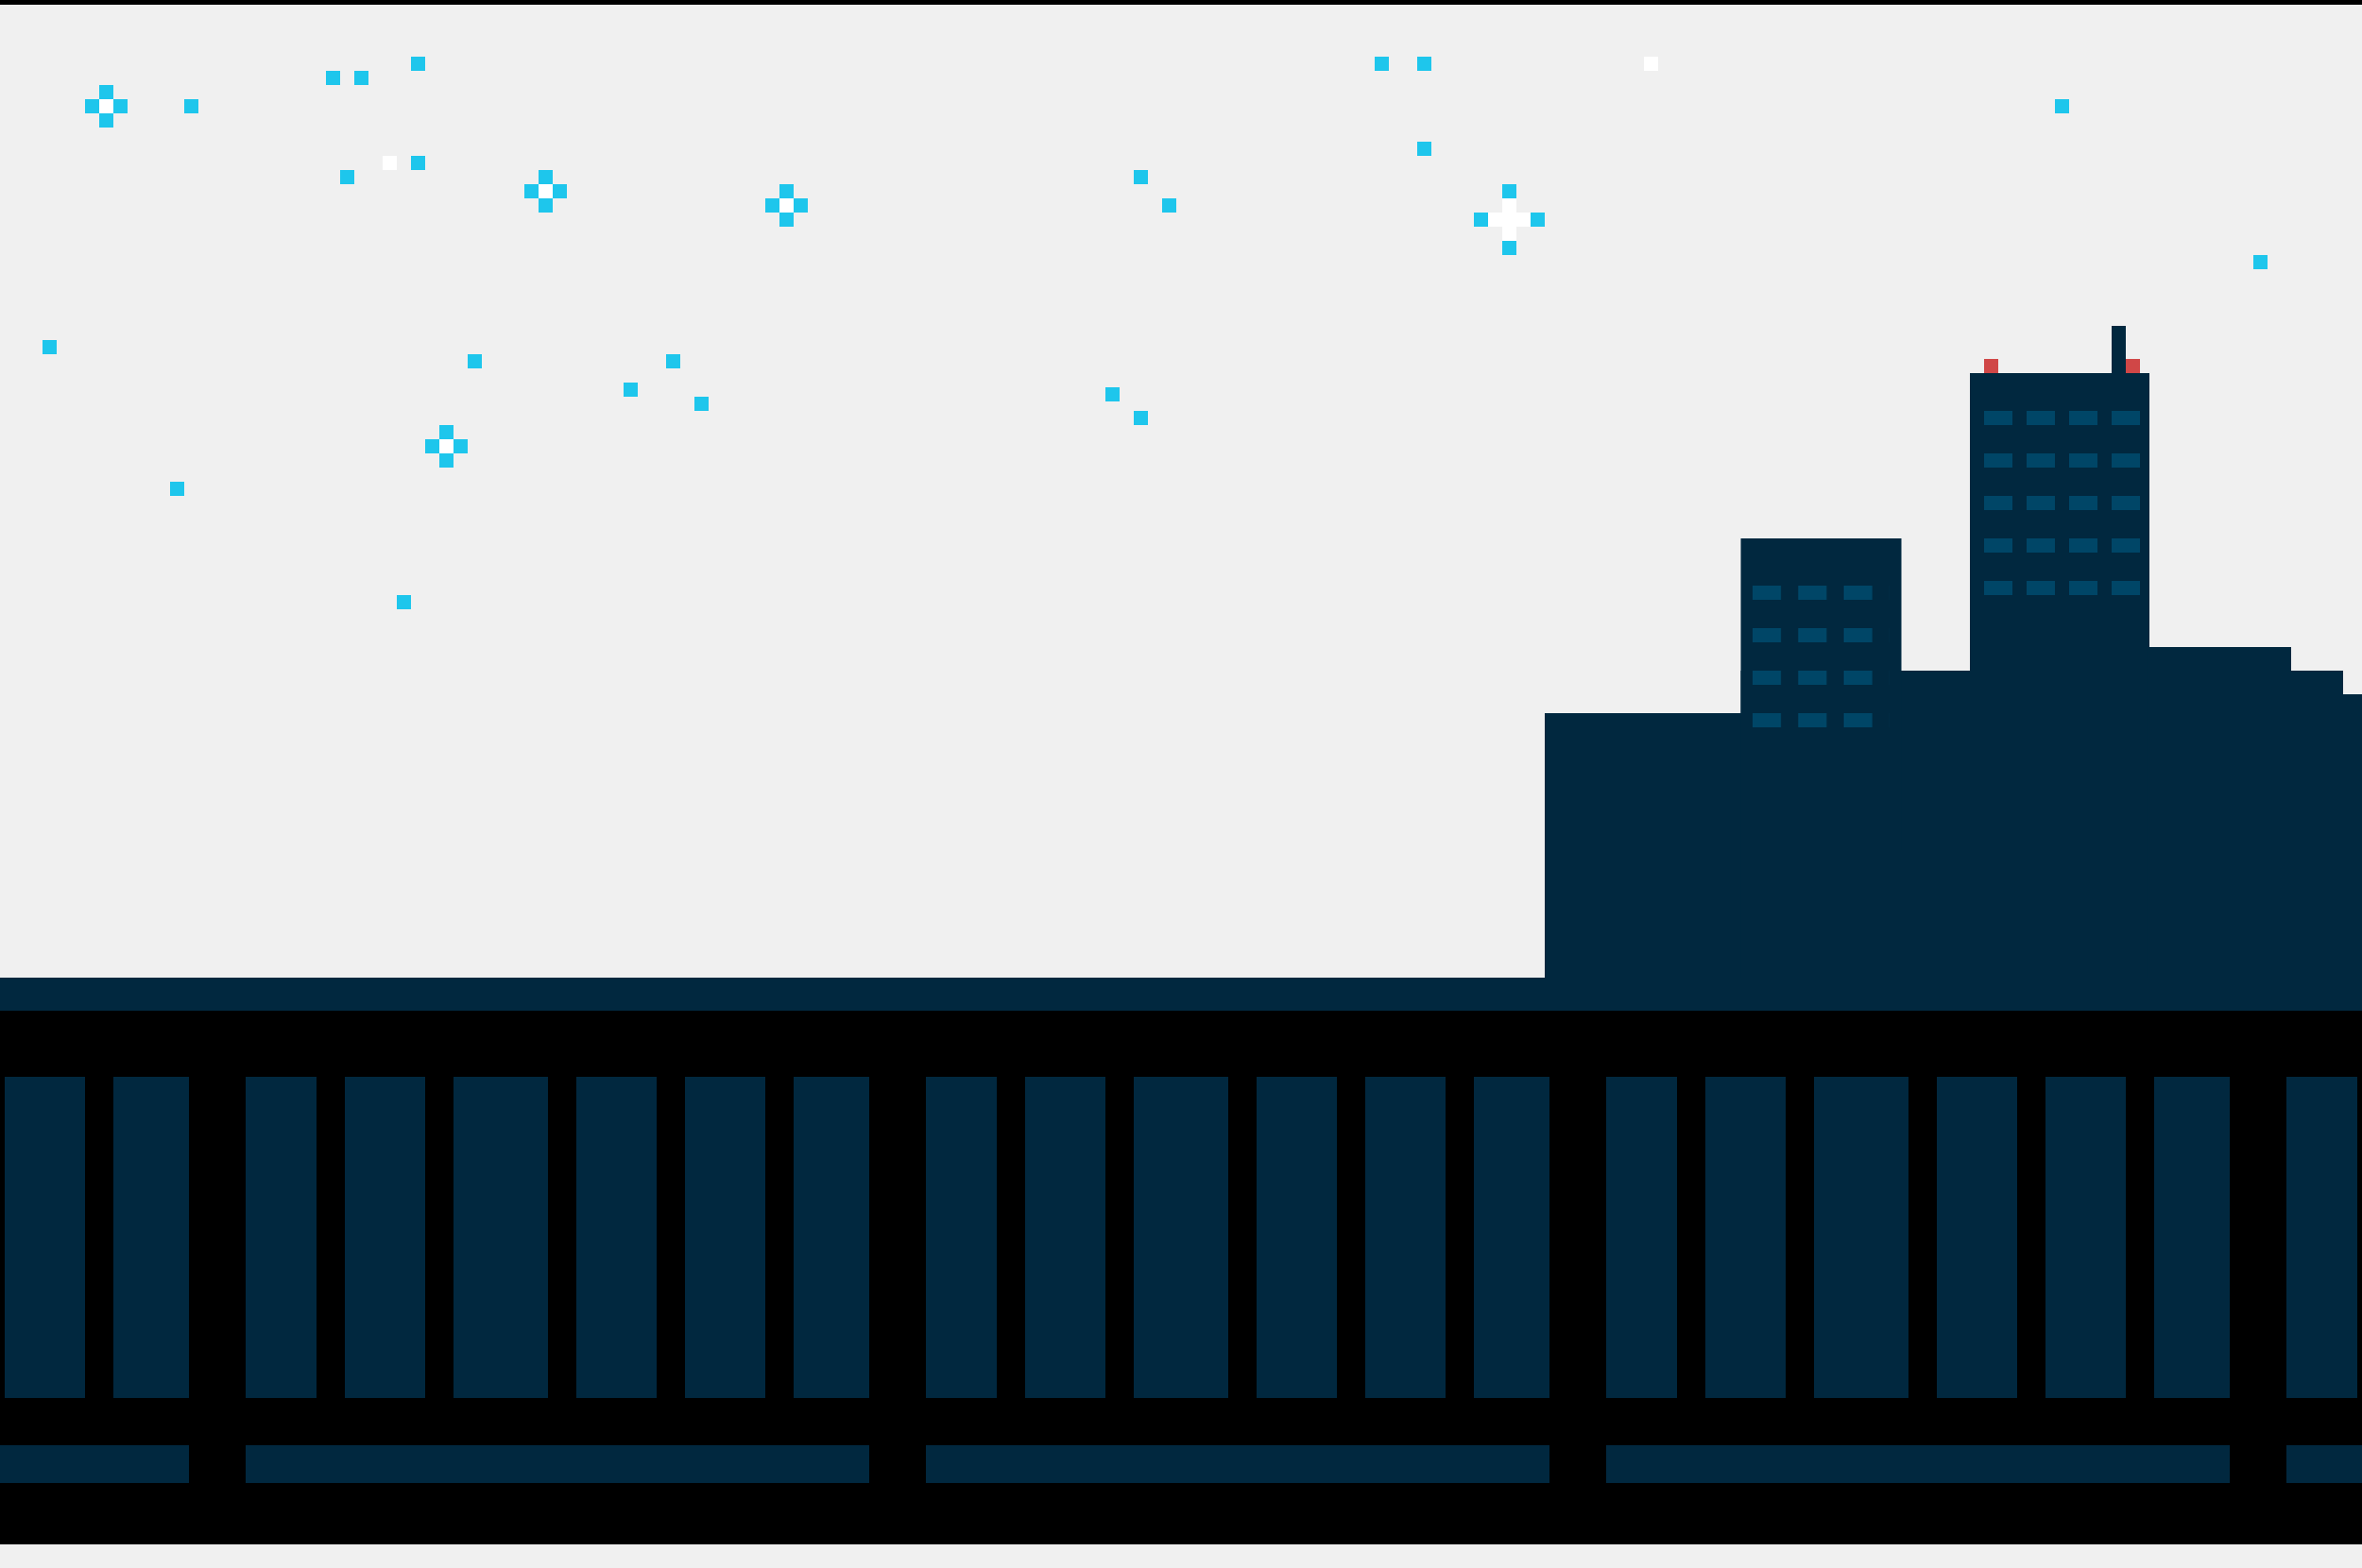
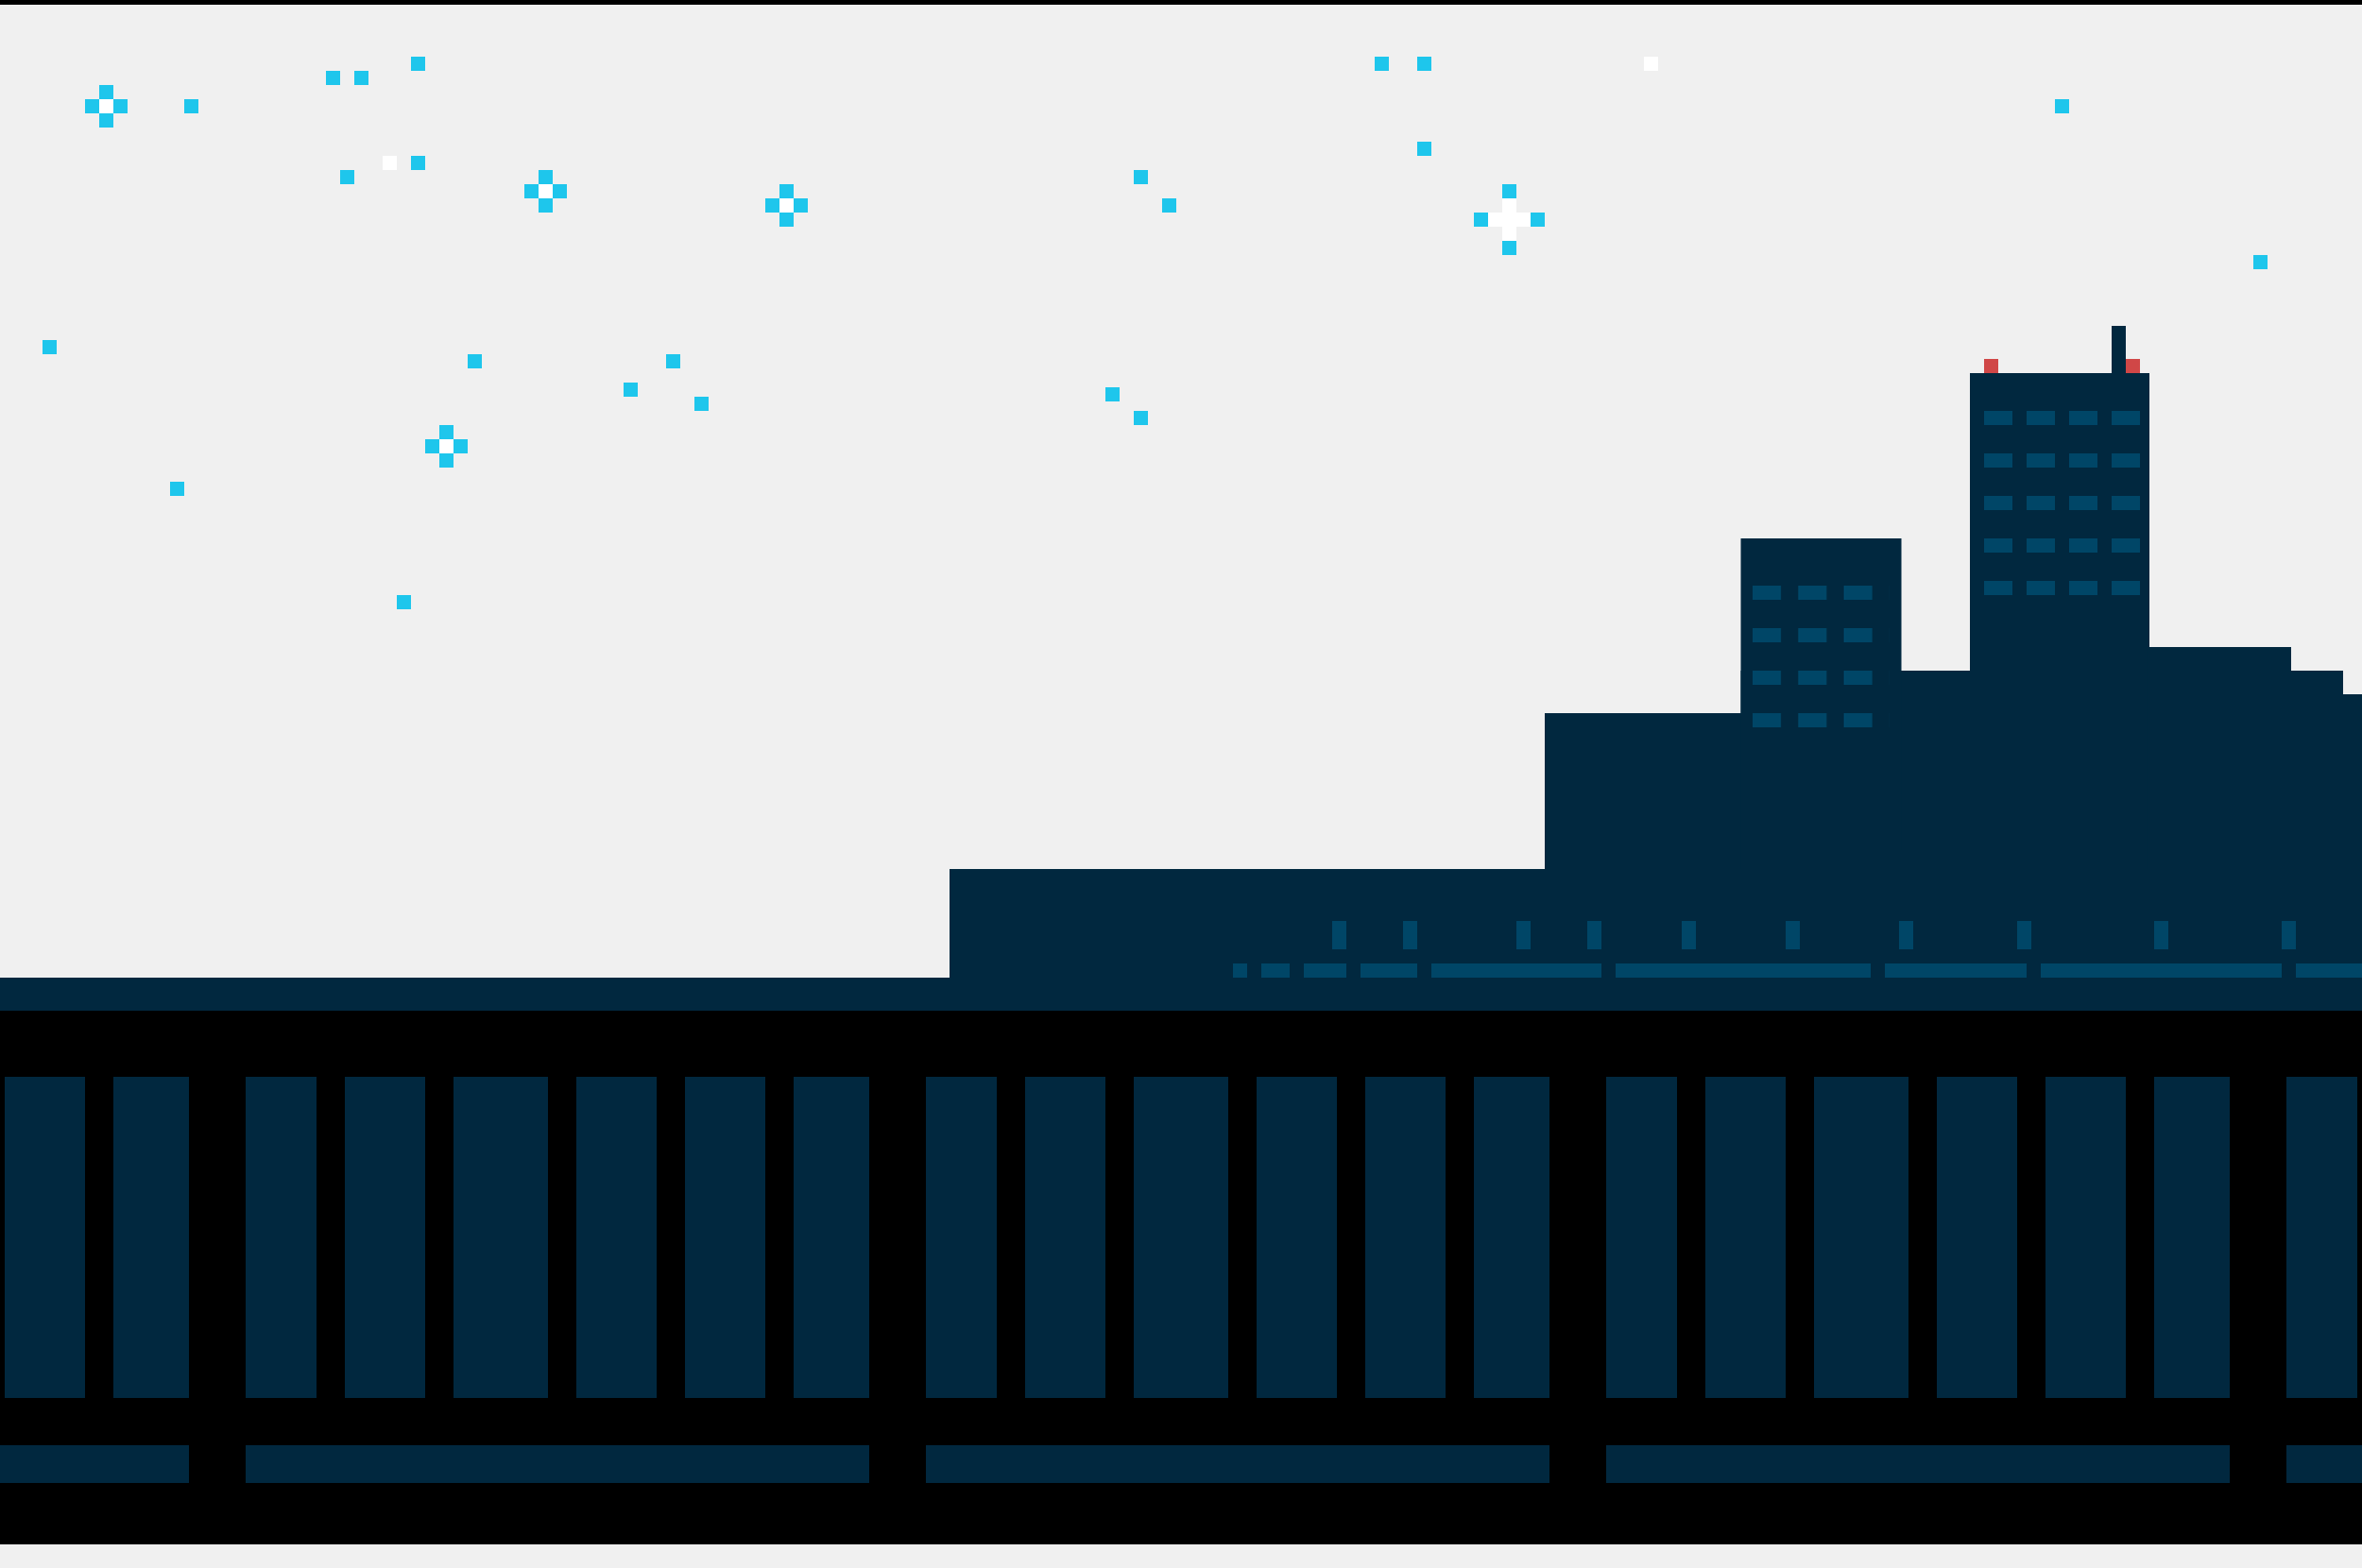
<svg xmlns="http://www.w3.org/2000/svg" xmlns:xlink="http://www.w3.org/1999/xlink" width="1000" height="664" viewBox="0 0 1000 664">
  <style type="text/css">
        #a { animation: x .5s ease alternate infinite; }

        @keyframes x {
           from { fill: #000; }
             to { fill: #fff; }
        }
        svg {
            fill: #15a6c7;
        }
    </style>
  <defs>
    <rect id="star0" width="6" height="6" fill="#1ec6ec" />
    <rect id="star0b" width="6" height="6" fill="#fff" />
    <g id="star1">
      <use x="6" xlink:href="#star0" />
      <use y="6" xlink:href="#star0" />
      <use x="12" y="6" xlink:href="#star0" />
      <use x="6" y="12" xlink:href="#star0" />
      <use x="6" y="6" xlink:href="#star0b" />
    </g>
    <g id="star2">
      <use x="12" xlink:href="#star0" />
      <use y="12" xlink:href="#star0" />
      <use x="24" y="12" xlink:href="#star0" />
      <use x="12" y="24" xlink:href="#star0" />
      <path d="M12 6 L18 6 L18 12 L24 12 L24 18 L18 18 L18 24 L12 24 L12 18 L6 18 L6 12 L12 12 Z" fill="white" />
    </g>
    <rect id="anthenaLight" width="6" height="6" fill="#d04747" />
    <rect id="window" width="12" height="6" fill="#004667" />
    <pattern id="windowPat1" x="0" y="0" width=".333" height=".25">
      <use xlink:href="#window" />
    </pattern>
    <pattern id="windowPat2" x="0" y="0" width=".25" height=".2">
      <use xlink:href="#window" />
    </pattern>
    <g id="sky">
      <use x="18" y="144" xlink:href="#star0" />
      <use x="36" y="36" xlink:href="#star1" />
      <use x="72" y="204" xlink:href="#star0" />
      <use x="78" y="42" xlink:href="#star0" />
      <use x="138" y="30" xlink:href="#star0" />
      <use x="144" y="72" xlink:href="#star0" />
      <use x="150" y="30" xlink:href="#star0" />
      <use x="162" y="66" xlink:href="#star0b" />
      <use x="168" y="252" xlink:href="#star0" />
      <use x="174" y="24" xlink:href="#star0" />
      <use x="174" y="66" xlink:href="#star0" />
      <use x="180" y="180" xlink:href="#star1" />
      <use x="198" y="150" xlink:href="#star0" />
      <use x="222" y="72" xlink:href="#star1" />
      <use x="264" y="162" xlink:href="#star0" />
      <use x="282" y="150" xlink:href="#star0" />
      <use x="294" y="168" xlink:href="#star0" />
      <use x="324" y="78" xlink:href="#star1" />
      <use x="468" y="164" xlink:href="#star0" />
      <use x="480" y="72" xlink:href="#star0" />
      <use x="480" y="174" xlink:href="#star0" />
      <use x="492" y="84" xlink:href="#star0" />
      <use x="582" y="24" xlink:href="#star0" />
      <use x="600" y="24" xlink:href="#star0" />
      <use x="600" y="60" xlink:href="#star0" />
      <use x="624" y="78" xlink:href="#star2" />
      <use x="696" y="24" xlink:href="#star0b" />
      <use x="870" y="42" xlink:href="#star0" />
      <use x="954" y="108" xlink:href="#star0" />
    </g>
    <g id="buildings0base">
      <rect y="144" width="84" height="114" fill="#01283f" />
      <rect x="83" y="126" width="98" height="132" fill="#01283f" />
      <rect x="83" y="70" width="68" height="132" fill="#01283f" />
      <rect x="180" width="76" height="258" fill="#01283f" />
      <path d="M255 116 L316 116 L316 126 L338 126 L338 136 L346 136 L346 258 L255 258 Z" fill="#01283f" />
    </g>
    <g id="buildings0">
      <use x="0" y="20" xlink:href="#buildings0base" />
      <use x="186" y="14" xlink:href="#anthenaLight" />
      <rect x="240" width="6" height="22" fill="#01283f" />
      <use x="246" y="14" xlink:href="#anthenaLight" />
      <rect fill="url(#windowPat1)" x="88" y="110" width="58" height="72" />
      <rect fill="url(#windowPat2)" x="186" y="36" width="72" height="90" />
    </g>
+     <rect id="pierLight" width="6" height="12" fill="#004667" />
+     <g id="pierLightsV">
+       <use xlink:href="#pierLight" />
+       <use x="30" xlink:href="#pierLight" />
+       <use x="78" xlink:href="#pierLight" />
+       <use x="108" xlink:href="#pierLight" />
+       <use x="148" xlink:href="#pierLight" />
+       <use x="192" xlink:href="#pierLight" />
+       <use x="240" xlink:href="#pierLight" />
+       <use x="290" xlink:href="#pierLight" />
+       <use x="348" xlink:href="#pierLight" />
+       <use x="402" xlink:href="#pierLight" />
+     </g>
+     <g id="pierLightsH">
+       <rect width="6" height="6" fill="#004667" />
+       <rect x="12" width="12" height="6" fill="#004667" />
+       <rect x="30" width="18" height="6" fill="#004667" />
+       <rect x="54" width="24" height="6" fill="#004667" />
+       <rect x="84" width="72" height="6" fill="#004667" />
+       <rect x="162" width="108" height="6" fill="#004667" />
+       <rect x="276" width="60" height="6" fill="#004667" />
+       <rect x="342" width="102" height="6" fill="#004667" />
+       <rect x="450" width="28" height="6" fill="#004667" />
+     </g>
+     <g id="pier">
+       <rect width="598" height="48" fill="#01283f" />
+       <use x="162" y="22" xlink:href="#pierLightsV" />
+       <use x="120" y="40" xlink:href="#pierLightsH" />
+     </g>
    <rect id="river" width="1000" height="240" fill="#01283f" />
    <pattern id="bridgePart0" x="0" y="0" width=".2" height="1">
      <rect x="0" y="0" width="24" height="180" fill="#000" />
      <rect x="54" y="0" width="12" height="138" fill="#000" />
      <rect x="100" y="0" width="12" height="138" fill="#000" />
      <rect x="152" y="0" width="12" height="138" fill="#000" />
      <rect x="198" y="0" width="12" height="138" fill="#000" />
      <rect x="244" y="0" width="12" height="138" fill="#000" />
    </pattern>
    <g id="bridgePart">
      <rect x="0" y="0" width="20" height="180" fill="#000" />
      <rect x="60" y="0" width="10" height="152" fill="#000" />
      <rect x="100" y="0" width="10" height="152" fill="#000" />
      <rect x="140" y="0" width="10" height="152" fill="#000" />
      <rect x="180" y="0" width="10" height="152" fill="#000" />
      <rect x="220" y="0" width="10" height="152" fill="#000" />
    </g>
    <g id="bridge">
      <rect x="0" y="0" width="1000" height="28" fill="#000" />
      <rect fill="url(#bridgePart0)" stroke="black" x="-208" y="26" width="1440" height="180" />
      <rect x="0" y="164" width="1000" height="20" fill="#000" />
      <rect x="0" y="200" width="1000" height="26" fill="#000" />
    </g>
    <g id="lamppost">
      <path d="M100 0 L140 0 L140 4 L145 4 L145 12 L100 12 L100 18 L80 18 L80 22 L74 22 L74 26 L70 26 L70 512 L60 512 L60 26 L62 26 L62 22 L64 22 L64 18 L66 18 L66 16 L70 16 L70 12 L80 12 L80 8 L90 8 L90 4 L100 4 Z" fill="#000324" />
      <path id="a" d="M110 16 L140 16 L140 26 L136 26 L136 30 L110 30 Z" fill="#000" />
    </g>
  </defs>
  <rect x="0" y="0" width="1000" height="2" fill="#000" />
  <use xlink:href="#sky" />
  <use x="654" y="138" xlink:href="#buildings0" />
  <use x="0" y="414" xlink:href="#river" />
+   <use x="402" y="368" xlink:href="#pier" />
  <use x="0" y="428" xlink:href="#bridge" />
</svg>
